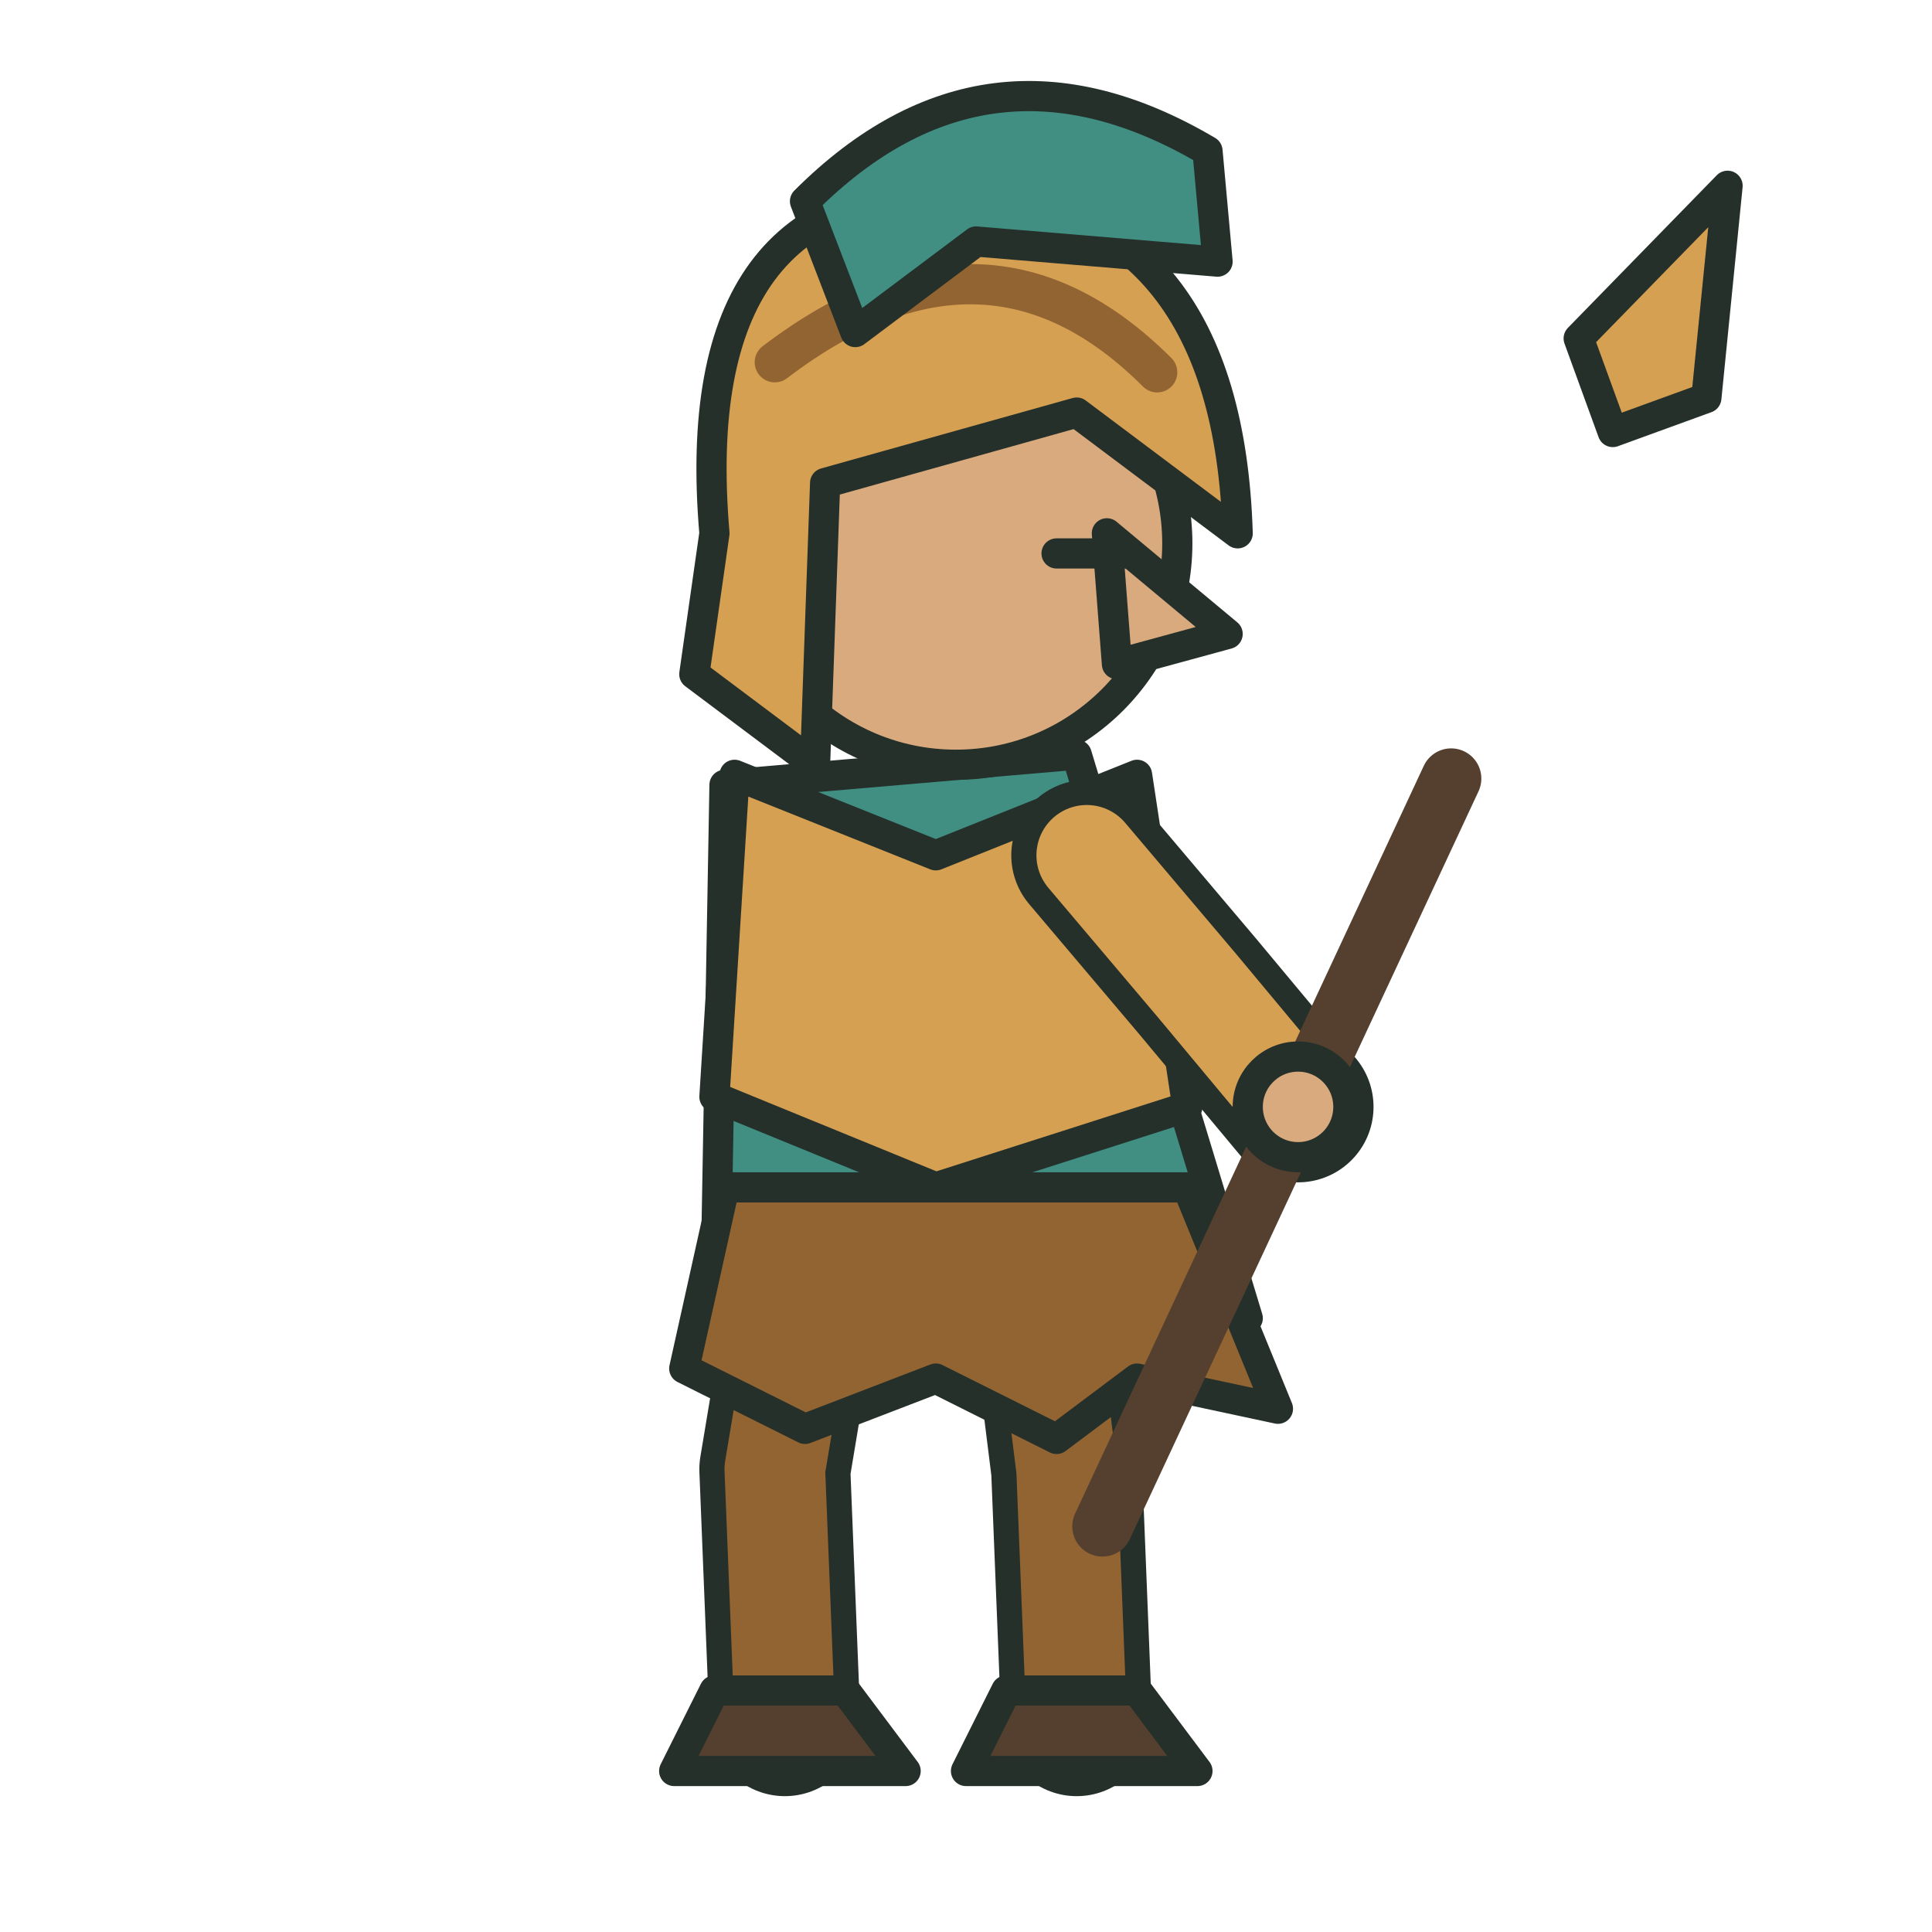
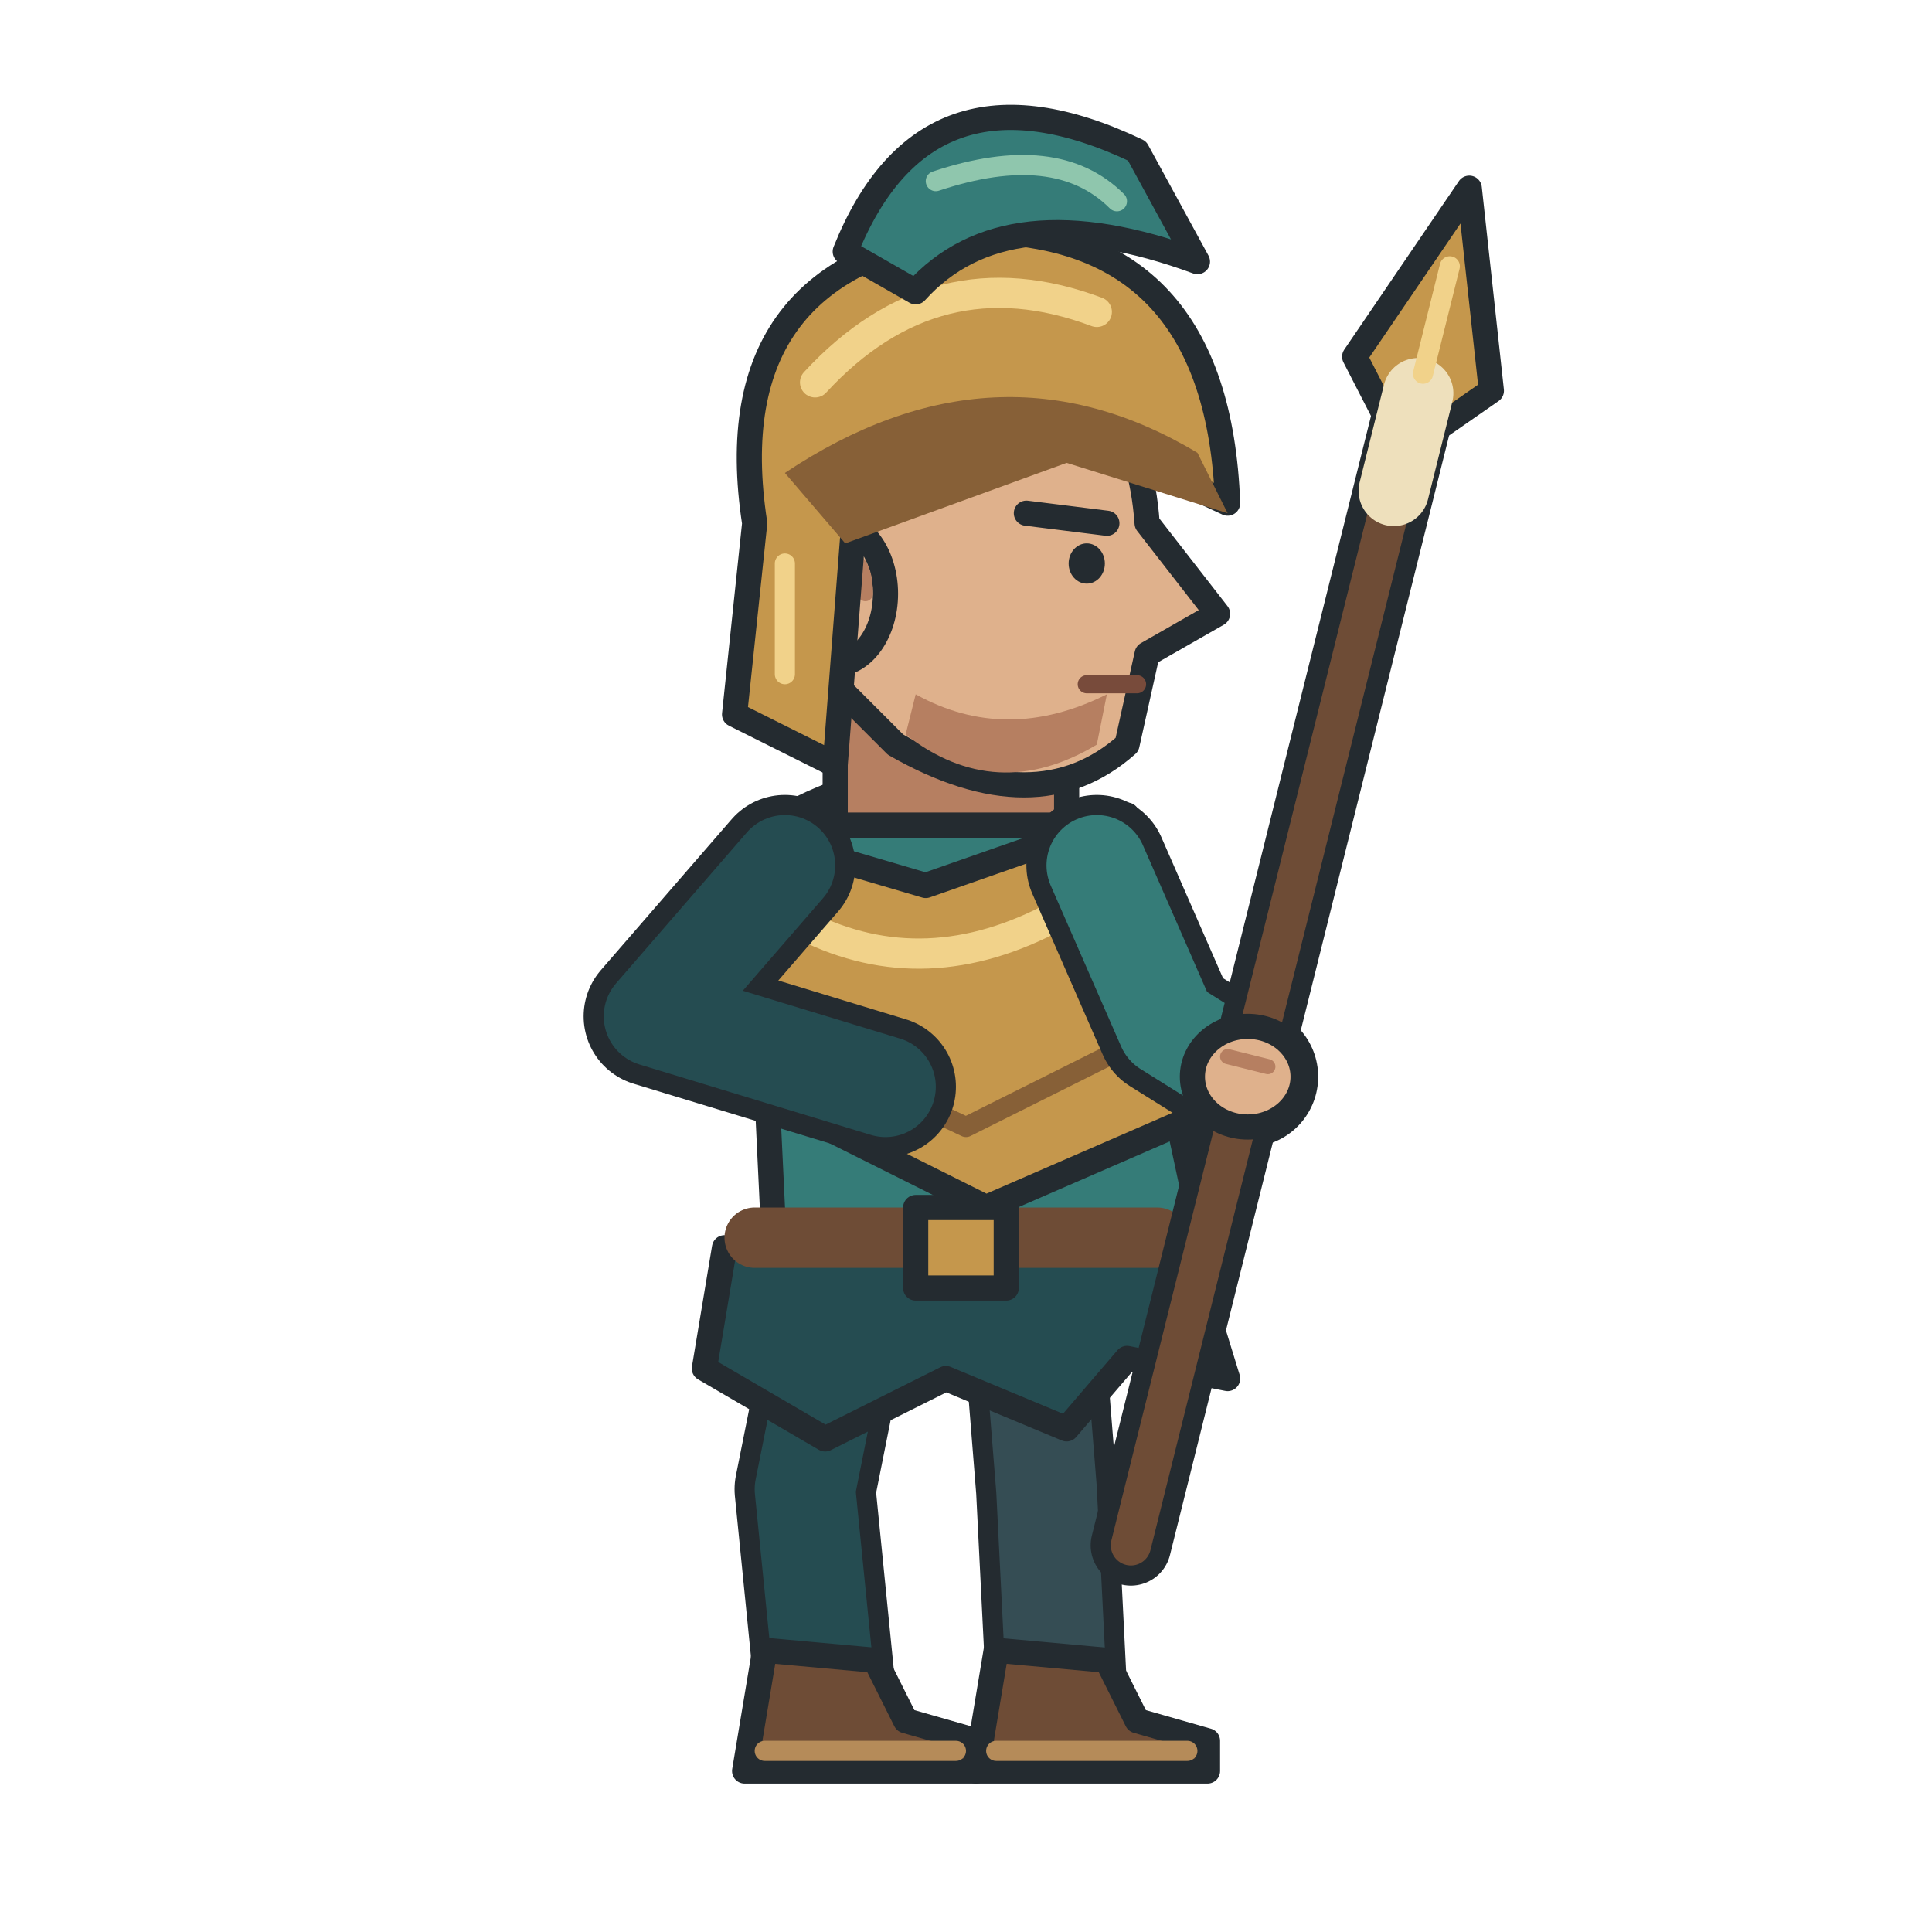
<svg xmlns="http://www.w3.org/2000/svg" width="192" height="192" viewBox="0 0 192 192">
-   <path d="M81 122L77 146 78 171" fill="none" stroke="#25302b" stroke-width="15" stroke-linejoin="round" stroke-linecap="round" />
-   <path d="M81 122L77 146 78 171" fill="none" stroke="#926432" stroke-width="10" stroke-linejoin="round" stroke-linecap="round" />
-   <path d="M71 168h13l6 8h-23z" fill="#55402f" stroke="#25302b" stroke-width="3" stroke-linejoin="round" stroke-linecap="round" />
-   <path d="M103 122L106 146 107 171" fill="none" stroke="#25302b" stroke-width="15" stroke-linejoin="round" stroke-linecap="round" />
-   <path d="M103 122L106 146 107 171" fill="none" stroke="#926432" stroke-width="10" stroke-linejoin="round" stroke-linecap="round" />
-   <path d="M100 168h13l6 8h-23z" fill="#55402f" stroke="#25302b" stroke-width="3" stroke-linejoin="round" stroke-linecap="round" />
+   <path d="M85 123L80 148 82 168" fill="none" stroke="#242b30" stroke-width="14" stroke-linejoin="round" stroke-linecap="round" />
+   <path d="M85 123L80 148 82 168" fill="none" stroke="#254c51" stroke-width="10" stroke-linejoin="round" stroke-linecap="round" />
+   <path d="M76 164l11 1 3 6 7 2v3H74z" fill="#6e4c36" stroke="#242b30" stroke-width="2.5" stroke-linejoin="round" stroke-linecap="round" />
+   <path d="M76 174h19" fill="none" stroke="#b58b59" stroke-width="2" stroke-linejoin="round" stroke-linecap="round" />
+   <path d="M102 123L104 148 105 168" fill="none" stroke="#242b30" stroke-width="14" stroke-linejoin="round" stroke-linecap="round" />
+   <path d="M102 123L104 148 105 168" fill="none" stroke="#354d54" stroke-width="10" stroke-linejoin="round" stroke-linecap="round" />
+   <path d="M99 164l11 1 3 6 7 2v3H97z" fill="#6e4c36" stroke="#242b30" stroke-width="2.5" stroke-linejoin="round" stroke-linecap="round" />
+   <path d="M99 174h19" fill="none" stroke="#b58b59" stroke-width="2" stroke-linejoin="round" stroke-linecap="round" />
  <g transform="translate(0 0)">
-     <path d="M72 78l35-3 17 56-53 3z" fill="#418f83" stroke="#25302b" stroke-width="3" stroke-linejoin="round" stroke-linecap="round" />
-     <path d="M73 77l20 8 20-8 5 33-25 8-22-9z" fill="#d6a052" stroke="#25302b" stroke-width="3" stroke-linejoin="round" stroke-linecap="round" />
-     <path d="M72 118h46l9 22-14-3-8 6-12-6-13 5-12-6z" fill="#926432" stroke="#25302b" stroke-width="3" stroke-linejoin="round" stroke-linecap="round" />
+     <path d="M75 83q18-12 36 0l9 42q-25 13-43 0z" fill="#357c78" stroke="#242b30" stroke-width="2.5" stroke-linejoin="round" stroke-linecap="round" />
+     <path d="M75 83l17 5 20-7 9 29-23 10-22-11z" fill="#c5974c" stroke="#242b30" stroke-width="2.5" stroke-linejoin="round" stroke-linecap="round" />
+     <path d="M80 92q12 6 25-1" fill="none" stroke="#f1d28a" stroke-width="3" stroke-linejoin="round" stroke-linecap="round" />
+     <path d="M79 104l17 8 16-8" fill="none" stroke="#876037" stroke-width="2" stroke-linejoin="round" stroke-linecap="round" />
+     <path d="M72 124h46l4 13-10-2-6 7-12-5-12 6-12-7z" fill="#254c51" stroke="#242b30" stroke-width="2.5" stroke-linejoin="round" stroke-linecap="round" />
+     <path d="M75 123h40" fill="none" stroke="#6e4c36" stroke-width="6" stroke-linejoin="round" stroke-linecap="round" />
+     <path d="M91 120h9v8h-9z" fill="#c5974c" stroke="#242b30" stroke-width="2.5" stroke-linejoin="round" stroke-linecap="round" />
+     <path d="M83 68v14h23V65" fill="#b67f61" stroke="#242b30" stroke-width="2.5" stroke-linejoin="round" stroke-linecap="round" />
+     <path d="M79 43Q86 31 102 35Q113 38 114 52l7 9-7 4-2 9q-9 8-23 0l-9-9z" fill="#dfb18c" stroke="#242b30" stroke-width="2.5" stroke-linejoin="round" stroke-linecap="round" />
+     <path d="M91 69q9 5 19 0l-1 5q-10 6-19-1z" fill="#b67f61" stroke="none" stroke-width="2.5" stroke-linejoin="round" stroke-linecap="round" />
+     <ellipse cx="83" cy="59" rx="5" ry="7" fill="#dfb18c" stroke="#242b30" stroke-width="2.5" />
+     <path d="M82 56q4-2 4 3" fill="none" stroke="#b67f61" stroke-width="1.5" stroke-linejoin="round" stroke-linecap="round" />
+     <path d="M102 51l8 1" fill="none" stroke="#242b30" stroke-width="2.5" stroke-linejoin="round" stroke-linecap="round" />
+     <ellipse cx="108" cy="56" rx="1.8" ry="2" fill="#242b30" stroke="none" stroke-width="2.5" />
+     <path d="M108 68h5" fill="none" stroke="#784b3b" stroke-width="1.8" stroke-linejoin="round" stroke-linecap="round" />
+     <path d="M75 52q-4-26 22-29 24 0 25 27l-15-7-22 7-2 26-10-5z" fill="#c5974c" stroke="#242b30" stroke-width="2.5" stroke-linejoin="round" stroke-linecap="round" />
+     <path d="M78 47q21-14 41-2l3 6-16-5-22 8z" fill="#876037" stroke="none" stroke-width="2.5" stroke-linejoin="round" stroke-linecap="round" />
+     <path d="M81 38q12-13 28-7" fill="none" stroke="#f1d28a" stroke-width="3" stroke-linejoin="round" stroke-linecap="round" />
+     <path d="M78 56v11" fill="none" stroke="#f1d28a" stroke-width="2" stroke-linejoin="round" stroke-linecap="round" />
+     <path d="M84 25q8-20 29-10l6 11q-19-7-28 3z" fill="#357c78" stroke="#242b30" stroke-width="2.5" stroke-linejoin="round" stroke-linecap="round" />
+     <path d="M93 18q12-4 18 2" fill="none" stroke="#8fc6ad" stroke-width="2" stroke-linejoin="round" stroke-linecap="round" />
  </g>
-   <g transform="translate(0 0)">
-     <circle cx="95" cy="54" r="22" fill="#d9aa7e" stroke="#25302b" stroke-width="3" />
-     <path d="M110 53l12 10-11 3z" fill="#d9aa7e" stroke="#25302b" stroke-width="3" stroke-linejoin="round" stroke-linecap="round" />
-     <path d="M105 55h7" fill="none" stroke="#25302b" stroke-width="3" stroke-linejoin="round" stroke-linecap="round" />
-     <path d="M71 53q-3-35 25-34 26 2 27 34l-16-12-25 7-1 28-12-9z" fill="#d6a052" stroke="#25302b" stroke-width="3" stroke-linejoin="round" stroke-linecap="round" />
-     <path d="M77 36q21-16 38 1" fill="none" stroke="#926432" stroke-width="4" stroke-linejoin="round" stroke-linecap="round" />
-     <path d="M80 20q18-18 40-5l1 11-24-2-12 9z" fill="#418f83" stroke="#25302b" stroke-width="3" stroke-linejoin="round" stroke-linecap="round" />
+   <path d="M78 86L65 101 88 108" fill="none" stroke="#242b30" stroke-width="14" stroke-linejoin="round" stroke-linecap="round" />
+   <path d="M78 86L65 101 88 108" fill="none" stroke="#254c51" stroke-width="10" stroke-linejoin="round" stroke-linecap="round" />
+   <path d="M109 86L116 102 124 107" fill="none" stroke="#242b30" stroke-width="14" stroke-linejoin="round" stroke-linecap="round" />
+   <path d="M109 86L116 102 124 107" fill="none" stroke="#357c78" stroke-width="10" stroke-linejoin="round" stroke-linecap="round" />
+   <g transform="translate(124 107)">
+     <g transform="rotate(14)">
+       <path d="M0 48V-72" fill="none" stroke="#242b30" stroke-width="8" stroke-linejoin="round" stroke-linecap="round" />
+       <path d="M0 48V-72" fill="none" stroke="#6e4c36" stroke-width="4" stroke-linejoin="round" stroke-linecap="round" />
+       <path d="M0-91l-7 19 7 8 7-8z" fill="#c5974c" stroke="#242b30" stroke-width="2.5" stroke-linejoin="round" stroke-linecap="round" />
+       <path d="M0-70v10" fill="none" stroke="#eee0bc" stroke-width="7" stroke-linejoin="round" stroke-linecap="round" />
+       <path d="M0-83v11" fill="none" stroke="#f1d28a" stroke-width="2" stroke-linejoin="round" stroke-linecap="round" />
+     </g>
  </g>
-   <path d="M108 85L119 98 129 110" fill="none" stroke="#25302b" stroke-width="15" stroke-linejoin="round" stroke-linecap="round" />
-   <path d="M108 85L119 98 129 110" fill="none" stroke="#d6a052" stroke-width="10" stroke-linejoin="round" stroke-linecap="round" />
-   <g transform="translate(129 110) rotate(25)">
-     <path d="M0 46v-82" fill="none" stroke="#55402f" stroke-width="6" stroke-linejoin="round" stroke-linecap="round" />
-     <path d="M0-101l-7 20 7 7 7-7z" fill="#d6a052" stroke="#25302b" stroke-width="3" stroke-linejoin="round" stroke-linecap="round" />
-   </g>
-   <circle cx="129" cy="110" r="5" fill="#d9aa7e" stroke="#25302b" stroke-width="3" />
+   <ellipse cx="124" cy="107" rx="5.5" ry="5" fill="#dfb18c" stroke="#242b30" stroke-width="2.5" />
+   <path d="M122 105l4 1" fill="none" stroke="#b67f61" stroke-width="1.5" stroke-linejoin="round" stroke-linecap="round" />
</svg>
